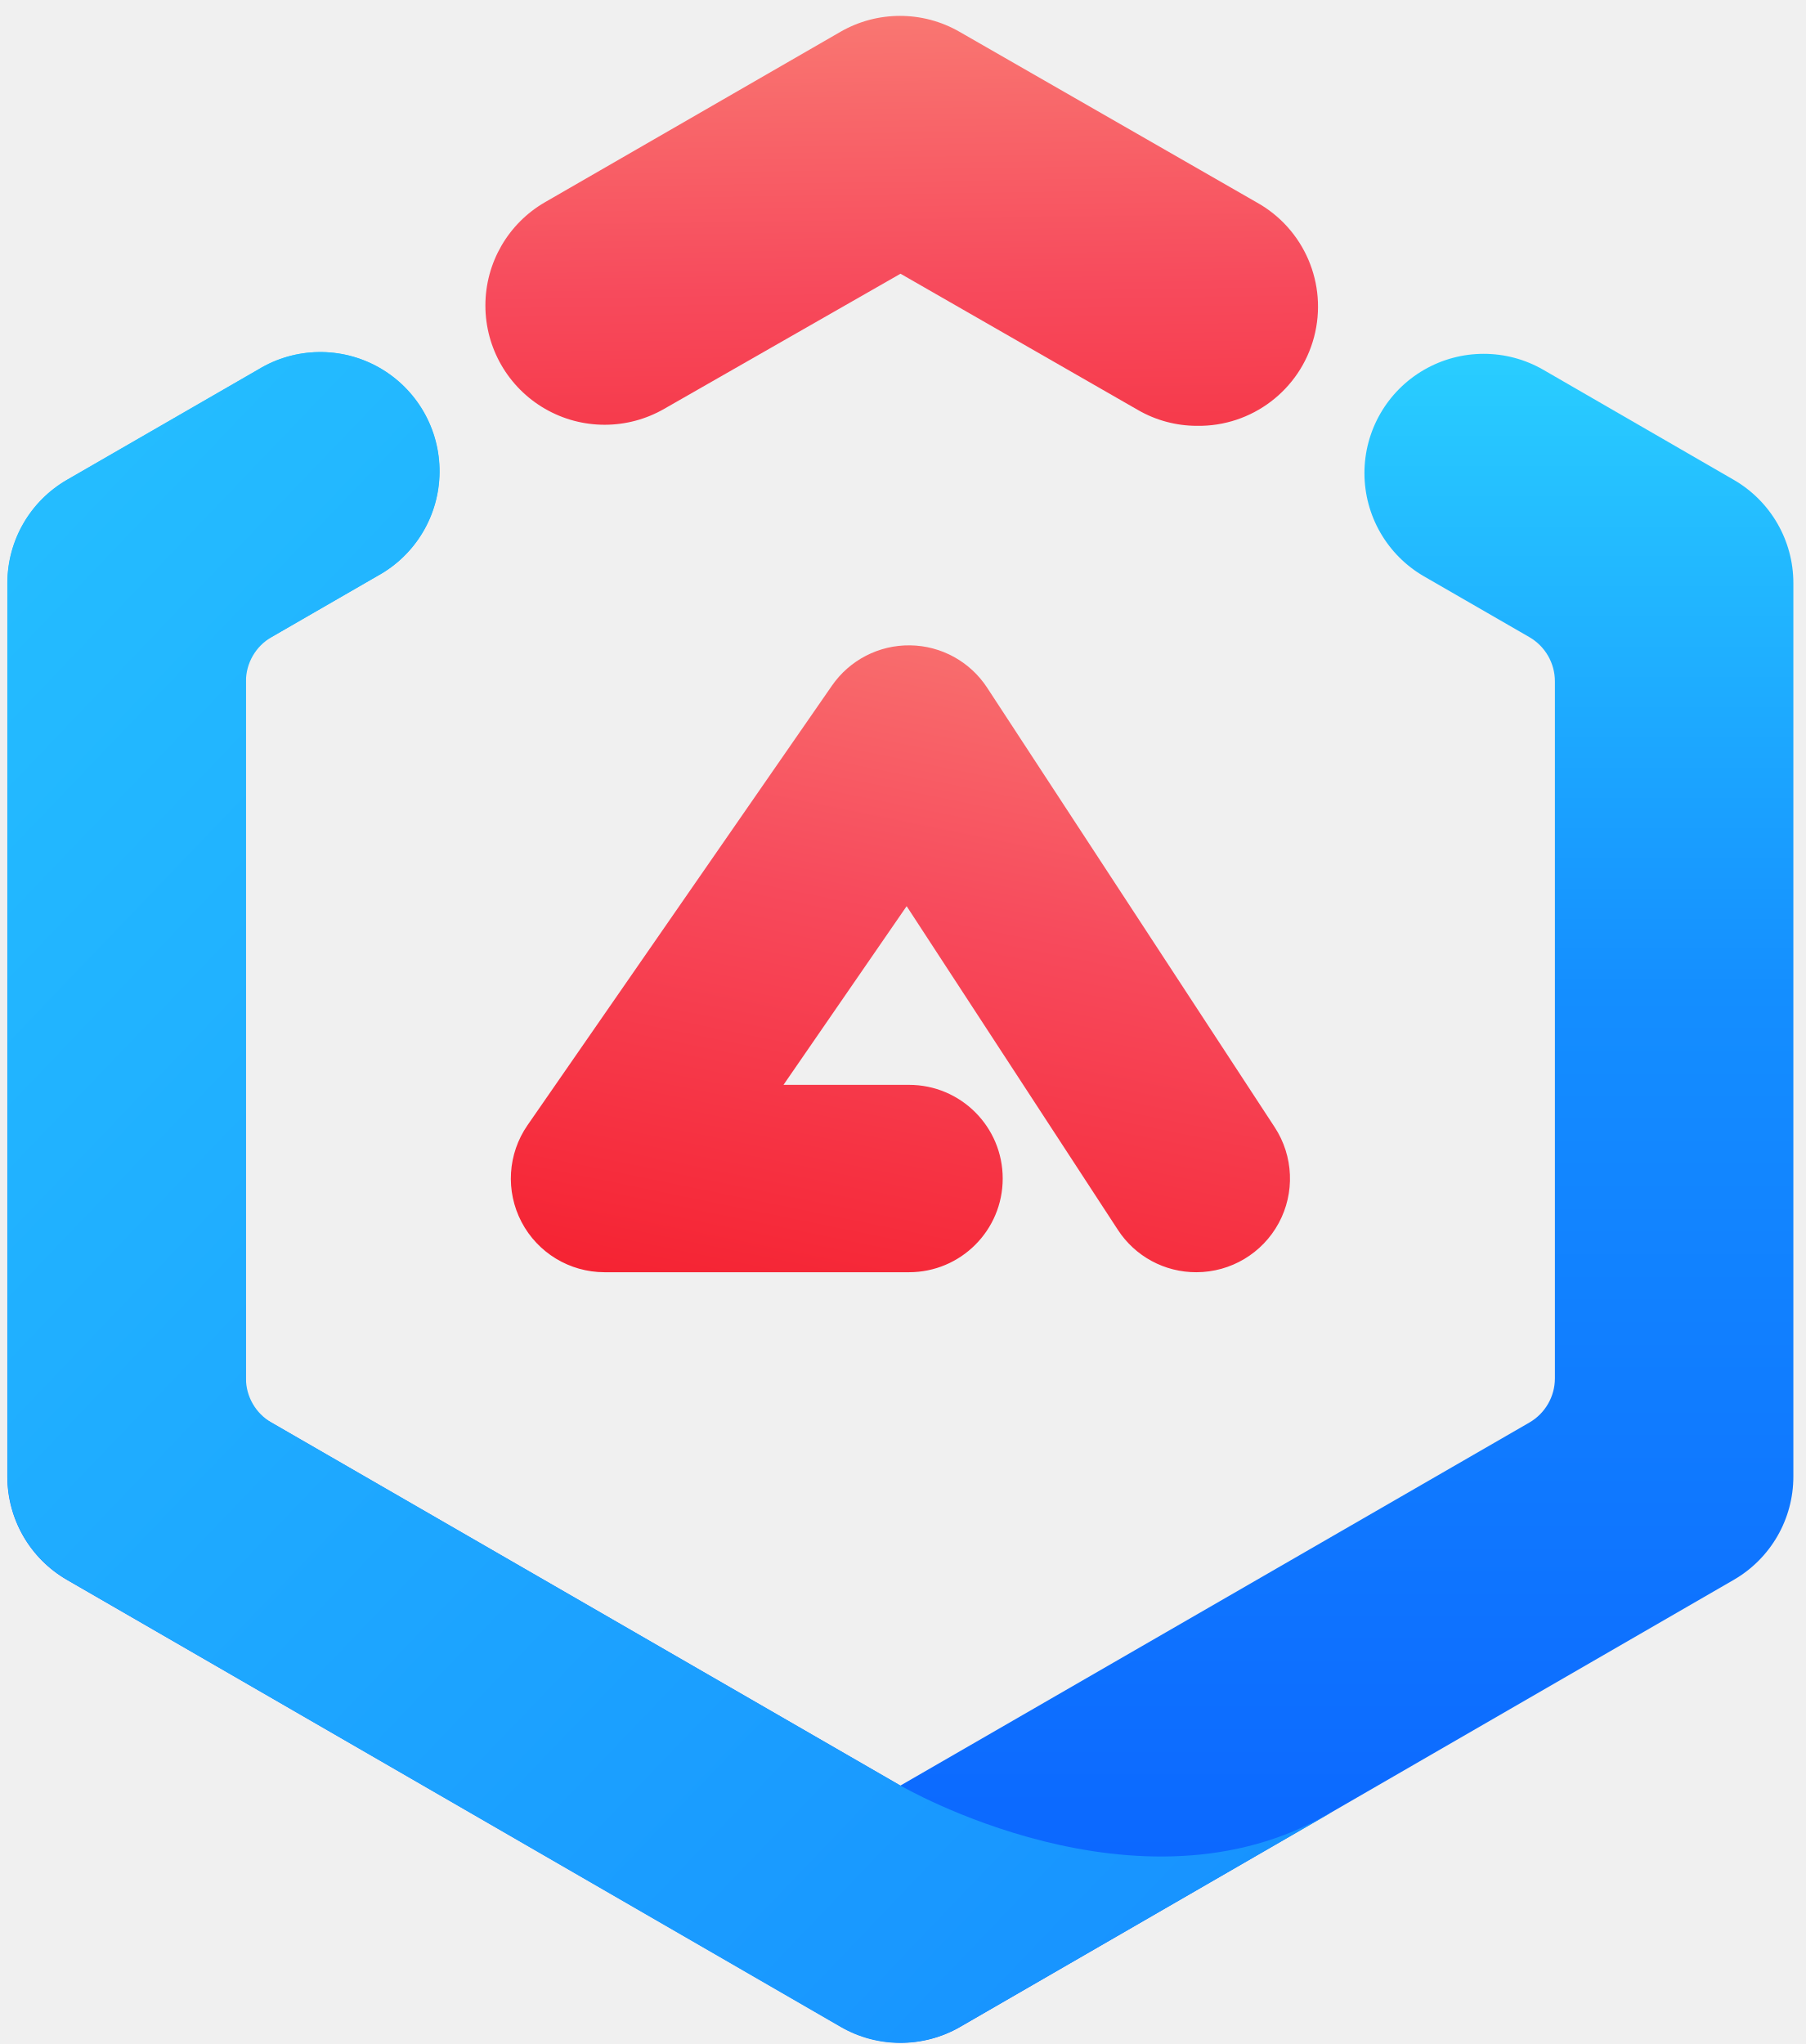
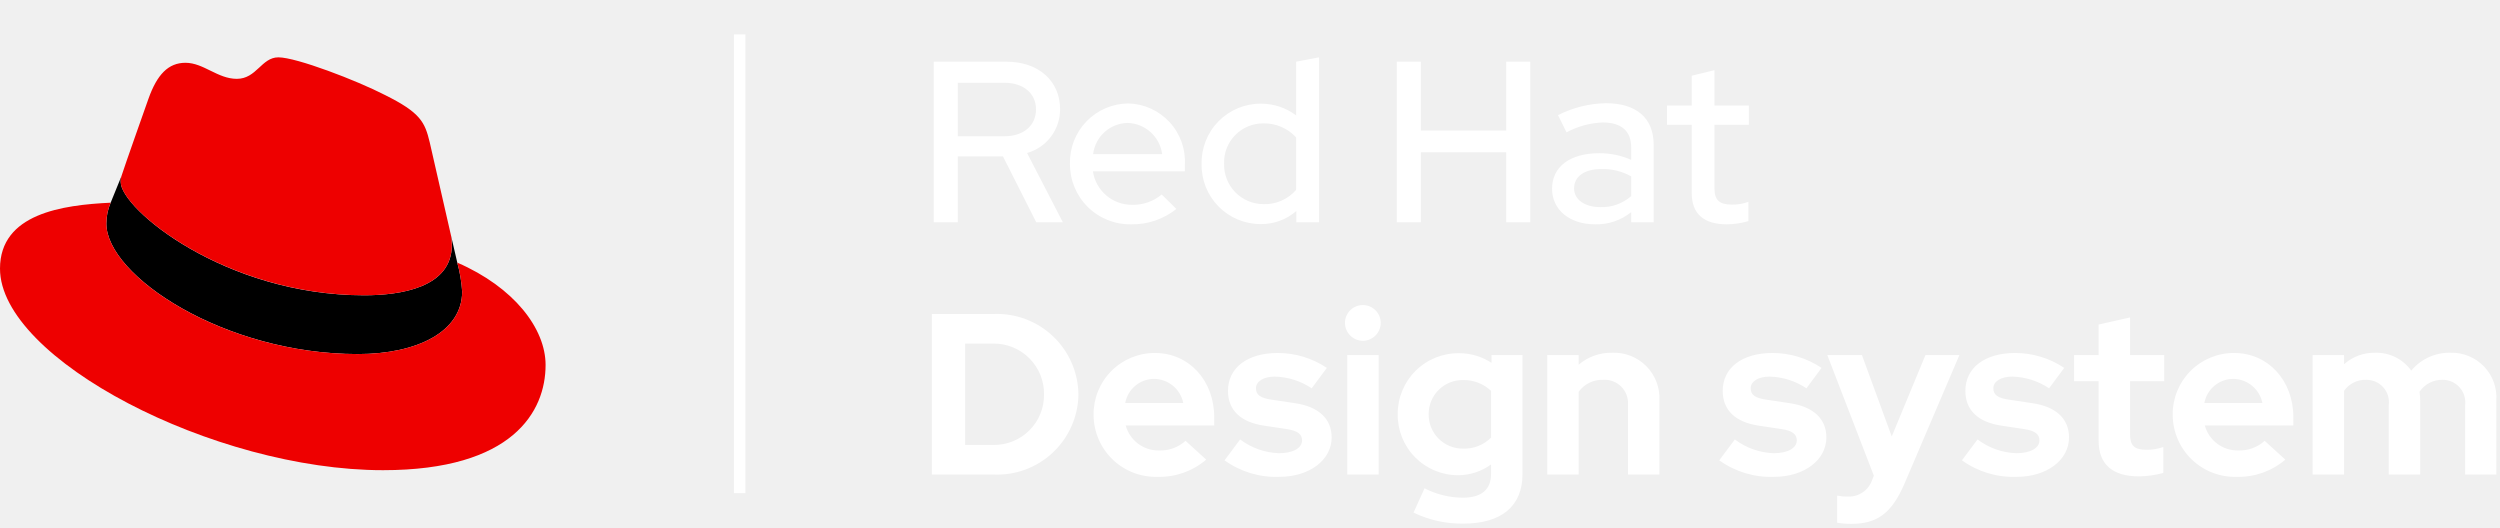
- <svg xmlns="http://www.w3.org/2000/svg" width="106px" height="120px" viewBox="0 0 106 120" version="1.1">
-   <defs>
-     <linearGradient x1="68.128%" y1="-35.691%" x2="30.44%" y2="114.943%" id="linearGradient-1">
-       <stop stop-color="#FA8E7D" offset="0%" />
-       <stop stop-color="#F74A5C" offset="51.264%" />
-       <stop stop-color="#F51D2C" offset="100%" />
-     </linearGradient>
-     <linearGradient x1="68.128%" y1="-35.691%" x2="74.536%" y2="162.512%" id="linearGradient-2">
-       <stop stop-color="#FA8E7D" offset="0%" />
-       <stop stop-color="#F74A5C" offset="51.264%" />
-       <stop stop-color="#F51D2C" offset="100%" />
-     </linearGradient>
-     <linearGradient x1="69.644%" y1="0%" x2="69.644%" y2="100%" id="linearGradient-3">
-       <stop stop-color="#29CDFF" offset="0%" />
-       <stop stop-color="#148EFF" offset="37.86%" />
-       <stop stop-color="#0A60FF" offset="100%" />
-     </linearGradient>
-     <linearGradient x1="-19.819%" y1="-36.793%" x2="138.579%" y2="157.638%" id="linearGradient-4">
-       <stop stop-color="#29CDFF" offset="0%" />
-       <stop stop-color="#0F78FF" offset="100%" />
-     </linearGradient>
-   </defs>
-   <g stroke="none" stroke-width="1" fill="none" fill-rule="evenodd">
-     <g id="Angular" transform="translate(-11, -4)">
-       <g id="Group-9" transform="translate(11, 4)">
-         <path d="M65.63,72.2 L53.23,53.2 L46,63.69 L53.37,63.69 C56.408,63.69 58.87,66.152 58.87,69.19 C58.87,72.228 56.408,74.69 53.37,74.69 L35.49,74.69 C33.445,74.689 31.569,73.553 30.62,71.742 C29.671,69.93 29.806,67.742 30.97,66.06 L48.84,40.26 C49.879,38.753 51.601,37.863 53.432,37.887 C55.263,37.911 56.961,38.846 57.96,40.38 L74.84,66.18 C75.945,67.87 76.035,70.029 75.075,71.805 C74.115,73.581 72.259,74.689 70.24,74.69 C68.38,74.698 66.643,73.76 65.63,72.2 Z" id="Path" fill="url(#linearGradient-1)" />
-         <path d="M70.28,25 C69.062,25 67.865,24.68 66.81,24.07 L52.87,16.07 L39,24 C36.833,25.25 34.164,25.25 31.998,23.999 C29.831,22.747 28.497,20.435 28.498,17.934 C28.498,15.432 29.833,13.12 32,11.87 L49.34,1.87 C51.506,0.62 54.174,0.62 56.34,1.87 L73.76,11.87 C76.574,13.421 77.971,16.688 77.148,19.794 C76.325,22.9 73.493,25.047 70.28,25 Z" id="Path" fill="url(#linearGradient-2)" />
-         <path d="M52.86,119.92 C51.631,119.919 50.424,119.595 49.36,118.98 L3.93,92.75 C1.765,91.5 0.431,89.19 0.43,86.69 L0.43,34.23 C0.431,31.73 1.765,29.42 3.93,28.17 L15.16,21.69 C17.329,20.369 20.043,20.327 22.253,21.579 C24.462,22.832 25.82,25.182 25.8,27.722 C25.781,30.261 24.388,32.591 22.16,33.81 L14.43,38.27 L14.43,82.65 L52.86,104.83 L89.79,83.516 C90.718,82.98 91.29,81.99 91.29,80.918 L91.29,40.003 C91.29,38.931 90.718,37.94 89.789,37.404 L83.61,33.84 C81.443,32.59 80.108,30.278 80.108,27.776 C80.107,25.275 81.441,22.963 83.608,21.711 C85.774,20.46 88.443,20.46 90.61,21.71 L101.79,28.17 C103.955,29.42 105.289,31.73 105.29,34.23 L105.29,86.69 C105.289,89.19 103.955,91.5 101.79,92.75 L56.36,119 C55.295,119.611 54.087,119.928 52.86,119.92 Z" id="Path" fill="url(#linearGradient-3)" fill-rule="nonzero" />
-         <path d="M78.06,106.45 C66.89,113 52.87,104.83 52.87,104.83 L15.94,83.516 C15.012,82.98 14.44,81.99 14.44,80.918 L14.44,40.003 C14.44,38.931 15.012,37.94 15.941,37.404 L22.17,33.81 C24.398,32.591 25.791,30.261 25.81,27.722 C25.83,25.182 24.472,22.832 22.263,21.579 C20.053,20.327 17.339,20.369 15.17,21.69 L3.94,28.17 C1.775,29.42 0.441,31.73 0.44,34.23 L0.44,86.69 C0.441,89.19 1.775,91.5 3.94,92.75 L49.36,119 C51.526,120.25 54.194,120.25 56.36,119 L78.06,106.47 L78.06,106.45 Z" id="Path" fill="url(#linearGradient-4)" fill-rule="nonzero" />
-       </g>
+ <svg xmlns="http://www.w3.org/2000/svg" width="218" height="46" viewBox="0 0 218 46">
+   <g id="Logo" transform="translate(-22 -20)">
+     <rect id="Rectangle_4" data-name="Rectangle 4" width="218" height="46" transform="translate(22 20)" fill="none" />
+     <g id="Text" transform="translate(-12 5.38)">
+       <path id="Path_27" data-name="Path 27" d="M1.26,0H6.64a7.088,7.088,0,0,0,7.4-6.98A7.108,7.108,0,0,0,6.64-14H1.26Zm2.9-2.58v-8.84H6.62a4.376,4.376,0,0,1,4.42,4.44,4.354,4.354,0,0,1-4.42,4.4ZM20.94.2a6.262,6.262,0,0,0,4.24-1.5l-1.8-1.64a3.246,3.246,0,0,1-2.3.84,2.96,2.96,0,0,1-2.92-2.18h7.72V-5c0-3.2-2.2-5.6-5.16-5.6a5.331,5.331,0,0,0-5.36,5.4A5.42,5.42,0,0,0,20.94.2ZM18.12-6.24a2.565,2.565,0,0,1,2.54-2.1,2.615,2.615,0,0,1,2.52,2.1ZM31.56.2c2.62,0,4.56-1.46,4.56-3.44,0-1.62-1.14-2.68-3.18-2.98l-2-.3c-1.02-.14-1.42-.42-1.42-1,0-.6.66-1.02,1.64-1.02a6.01,6.01,0,0,1,3.22,1.02L35.7-9.3a7.687,7.687,0,0,0-4.28-1.3c-2.66,0-4.34,1.3-4.34,3.3,0,1.68,1.1,2.74,3.16,3.04l2,.3c.9.14,1.3.44,1.3.98,0,.68-.8,1.12-2.02,1.12a5.954,5.954,0,0,1-3.38-1.2L26.78-1.24A7.679,7.679,0,0,0,31.56.2Zm7.28-11.86a1.575,1.575,0,0,0,1.56-1.56,1.562,1.562,0,0,0-1.56-1.56,1.562,1.562,0,0,0-1.56,1.56A1.575,1.575,0,0,0,38.84-11.66ZM37.48,0h2.74V-10.42H37.48ZM47.6,4.28c3.34,0,5.16-1.54,5.16-4.3v-10.4h-2.7v.68a5.13,5.13,0,0,0-2.82-.84,5.284,5.284,0,0,0-5.36,5.3A5.263,5.263,0,0,0,47.16.06a4.9,4.9,0,0,0,2.86-.94v.82c0,1.38-.84,2.08-2.48,2.08a7.389,7.389,0,0,1-3.32-.82l-.96,2.12A9.694,9.694,0,0,0,47.6,4.28Zm-.02-6.54a2.963,2.963,0,0,1-3-3.02A2.955,2.955,0,0,1,47.6-8.24a3.47,3.47,0,0,1,2.42.94v4.08A3.3,3.3,0,0,1,47.58-2.26ZM54.92,0h2.74V-7.22A2.546,2.546,0,0,1,59.8-8.26a2.037,2.037,0,0,1,2.16,2.2V0H64.7V-6.46a3.958,3.958,0,0,0-4.12-4.16,4.346,4.346,0,0,0-2.92,1.04v-.84H54.92ZM74.7.2c2.62,0,4.56-1.46,4.56-3.44,0-1.62-1.14-2.68-3.18-2.98l-2-.3c-1.02-.14-1.42-.42-1.42-1,0-.6.66-1.02,1.64-1.02a6.01,6.01,0,0,1,3.22,1.02L78.84-9.3a7.687,7.687,0,0,0-4.28-1.3c-2.66,0-4.34,1.3-4.34,3.3,0,1.68,1.1,2.74,3.16,3.04l2,.3c.9.14,1.3.44,1.3.98,0,.68-.8,1.12-2.02,1.12a5.954,5.954,0,0,1-3.38-1.2L69.92-1.24A7.679,7.679,0,0,0,74.7.2Zm6.74,4.1c2.26,0,3.52-.94,4.62-3.48l4.8-11.24H87.9l-2.94,7.1-2.6-7.1H79.34L83.4.1l-.16.4a2.123,2.123,0,0,1-2.08,1.42,4.531,4.531,0,0,1-.96-.08V4.2A6.883,6.883,0,0,0,81.44,4.3ZM95.86.2c2.62,0,4.56-1.46,4.56-3.44,0-1.62-1.14-2.68-3.18-2.98l-2-.3c-1.02-.14-1.42-.42-1.42-1,0-.6.66-1.02,1.64-1.02a6.01,6.01,0,0,1,3.22,1.02L100-9.3a7.687,7.687,0,0,0-4.28-1.3c-2.66,0-4.34,1.3-4.34,3.3,0,1.68,1.1,2.74,3.16,3.04l2,.3c.9.14,1.3.44,1.3.98,0,.68-.8,1.12-2.02,1.12a5.954,5.954,0,0,1-3.38-1.2L91.08-1.24A7.679,7.679,0,0,0,95.86.2ZM106.52.16a8.475,8.475,0,0,0,2.12-.3V-2.4a4.215,4.215,0,0,1-1.46.24c-1.06,0-1.44-.36-1.44-1.34V-8.14h2.98v-2.28h-2.98V-13.7l-2.74.62v2.66h-2.14v2.28H103v5.2C103-.9,104.2.16,106.52.16Zm8.52.04a6.262,6.262,0,0,0,4.24-1.5l-1.8-1.64a3.246,3.246,0,0,1-2.3.84,2.96,2.96,0,0,1-2.92-2.18h7.72V-5c0-3.2-2.2-5.6-5.16-5.6a5.331,5.331,0,0,0-5.36,5.4A5.42,5.42,0,0,0,115.04.2Zm-2.82-6.44a2.565,2.565,0,0,1,2.54-2.1,2.615,2.615,0,0,1,2.52,2.1ZM121.66,0h2.74V-7.3a2.267,2.267,0,0,1,1.94-.96,1.951,1.951,0,0,1,1.96,2.2V0h2.74V-6.46a4.5,4.5,0,0,0-.06-.76,2.371,2.371,0,0,1,2-1.04,1.966,1.966,0,0,1,1.98,2.2V0h2.72V-6.46a3.893,3.893,0,0,0-3.98-4.16,4.315,4.315,0,0,0-3.44,1.56,3.715,3.715,0,0,0-3.14-1.56,3.971,3.971,0,0,0-2.72,1v-.8h-2.74Z" transform="translate(114 56)" fill="#fff" />
+       <path id="Path_26" data-name="Path 26" d="M1.42,0h2.1V-5.74H7.46L10.36,0h2.32L9.56-6.04a3.948,3.948,0,0,0,2.88-3.82c0-2.46-1.88-4.14-4.68-4.14H1.42Zm2.1-7.5v-4.66H7.6c1.64,0,2.74.92,2.74,2.32,0,1.42-1.1,2.34-2.74,2.34ZM18.64.18a6.11,6.11,0,0,0,3.94-1.34L21.3-2.42a3.855,3.855,0,0,1-2.58.9A3.431,3.431,0,0,1,15.3-4.44h8.02V-5a5.065,5.065,0,0,0-4.92-5.36A5.132,5.132,0,0,0,13.3-5.1,5.238,5.238,0,0,0,18.64.18ZM15.32-5.94a3.092,3.092,0,0,1,3.04-2.72,3.133,3.133,0,0,1,2.98,2.72ZM29.92.16A4.645,4.645,0,0,0,33.04-.98V0h1.98V-14.38l-2,.38v4.68a5.072,5.072,0,0,0-3.06-1.02A5.144,5.144,0,0,0,24.78-5.1,5.141,5.141,0,0,0,29.92.16Zm.26-1.74a3.438,3.438,0,0,1-3.44-3.54,3.4,3.4,0,0,1,3.44-3.5A3.75,3.75,0,0,1,33.02-7.4v4.58A3.6,3.6,0,0,1,30.18-1.58ZM41.8,0h2.1V-6.1h7.44V0h2.1V-14h-2.1v6H43.9v-6H41.8ZM59.08.18A4.829,4.829,0,0,0,62.24-.88V0H64.2V-6.76c0-2.32-1.5-3.62-4.16-3.62a9.593,9.593,0,0,0-4.18,1.04l.74,1.5a7.236,7.236,0,0,1,3.16-.86c1.62,0,2.48.74,2.48,2.18v1.08a6.784,6.784,0,0,0-2.78-.58c-2.56,0-4.12,1.18-4.12,3.1C55.34-1.08,56.88.18,59.08.18ZM57.26-2.96c0-1.02.9-1.68,2.36-1.68A5.041,5.041,0,0,1,62.24-4v1.72a3.856,3.856,0,0,1-2.7.96C58.18-1.32,57.26-1.98,57.26-2.96ZM70.56.18a6.72,6.72,0,0,0,1.9-.28V-1.78A3.929,3.929,0,0,1,71-1.54c-1.08,0-1.5-.4-1.5-1.44V-8.5h3v-1.68h-3v-3.08l-1.98.48v2.6H65.36V-8.5h2.16v5.98C67.52-.74,68.58.18,70.56.18Z" transform="translate(114 34)" fill="#fff" />
+     </g>
+     <rect id="Rectangle" width="1" height="40" transform="translate(86 23)" fill="#fff" />
+     <g id="Fedora" transform="translate(21.5 24.5)">
+       <path id="Path" d="M67.65,47.225a4.883,4.883,0,0,1,.075.85c0,3.725-4.525,4.375-7.65,4.375-12.15,0-21.225-7.55-21.225-9.875a1.461,1.461,0,0,1,.05-.475l-.925,2.275A4.586,4.586,0,0,0,37.6,46.2c0,4.525,10.25,11.375,21.925,11.375,5.175,0,9.1-1.95,9.1-5.45A12.6,12.6,0,0,0,68.2,49.6Z" transform="translate(-27.825 -31.2)" />
+       <path id="Path-2" data-name="Path" d="M32.25,21.25c3.125,0,7.65-.65,7.65-4.375a4.882,4.882,0,0,0-.075-.85l-1.85-8.1c-.425-1.775-.8-2.6-3.925-4.15C31.625,2.525,26.35.5,24.775.5c-1.475,0-1.9,1.875-3.625,1.875-1.675,0-2.9-1.4-4.475-1.4C15.175.975,14.2,2,13.45,4.1c0,0-2.1,5.925-2.375,6.8a1.538,1.538,0,0,0-.05.475c-.025,2.3,9.05,9.85,21.225,9.875m8.125-2.85a12.9,12.9,0,0,1,.425,2.525c0,3.5-3.925,5.45-9.1,5.45C20,26.375,9.775,19.525,9.775,15a4.586,4.586,0,0,1,.375-1.825c-4.2.2-9.65.95-9.65,5.75C.5,26.8,19.15,36.5,33.9,36.5c11.325,0,14.175-5.125,14.175-9.175,0-3.175-2.75-6.775-7.7-8.925" fill="#e00" />
    </g>
  </g>
</svg>
